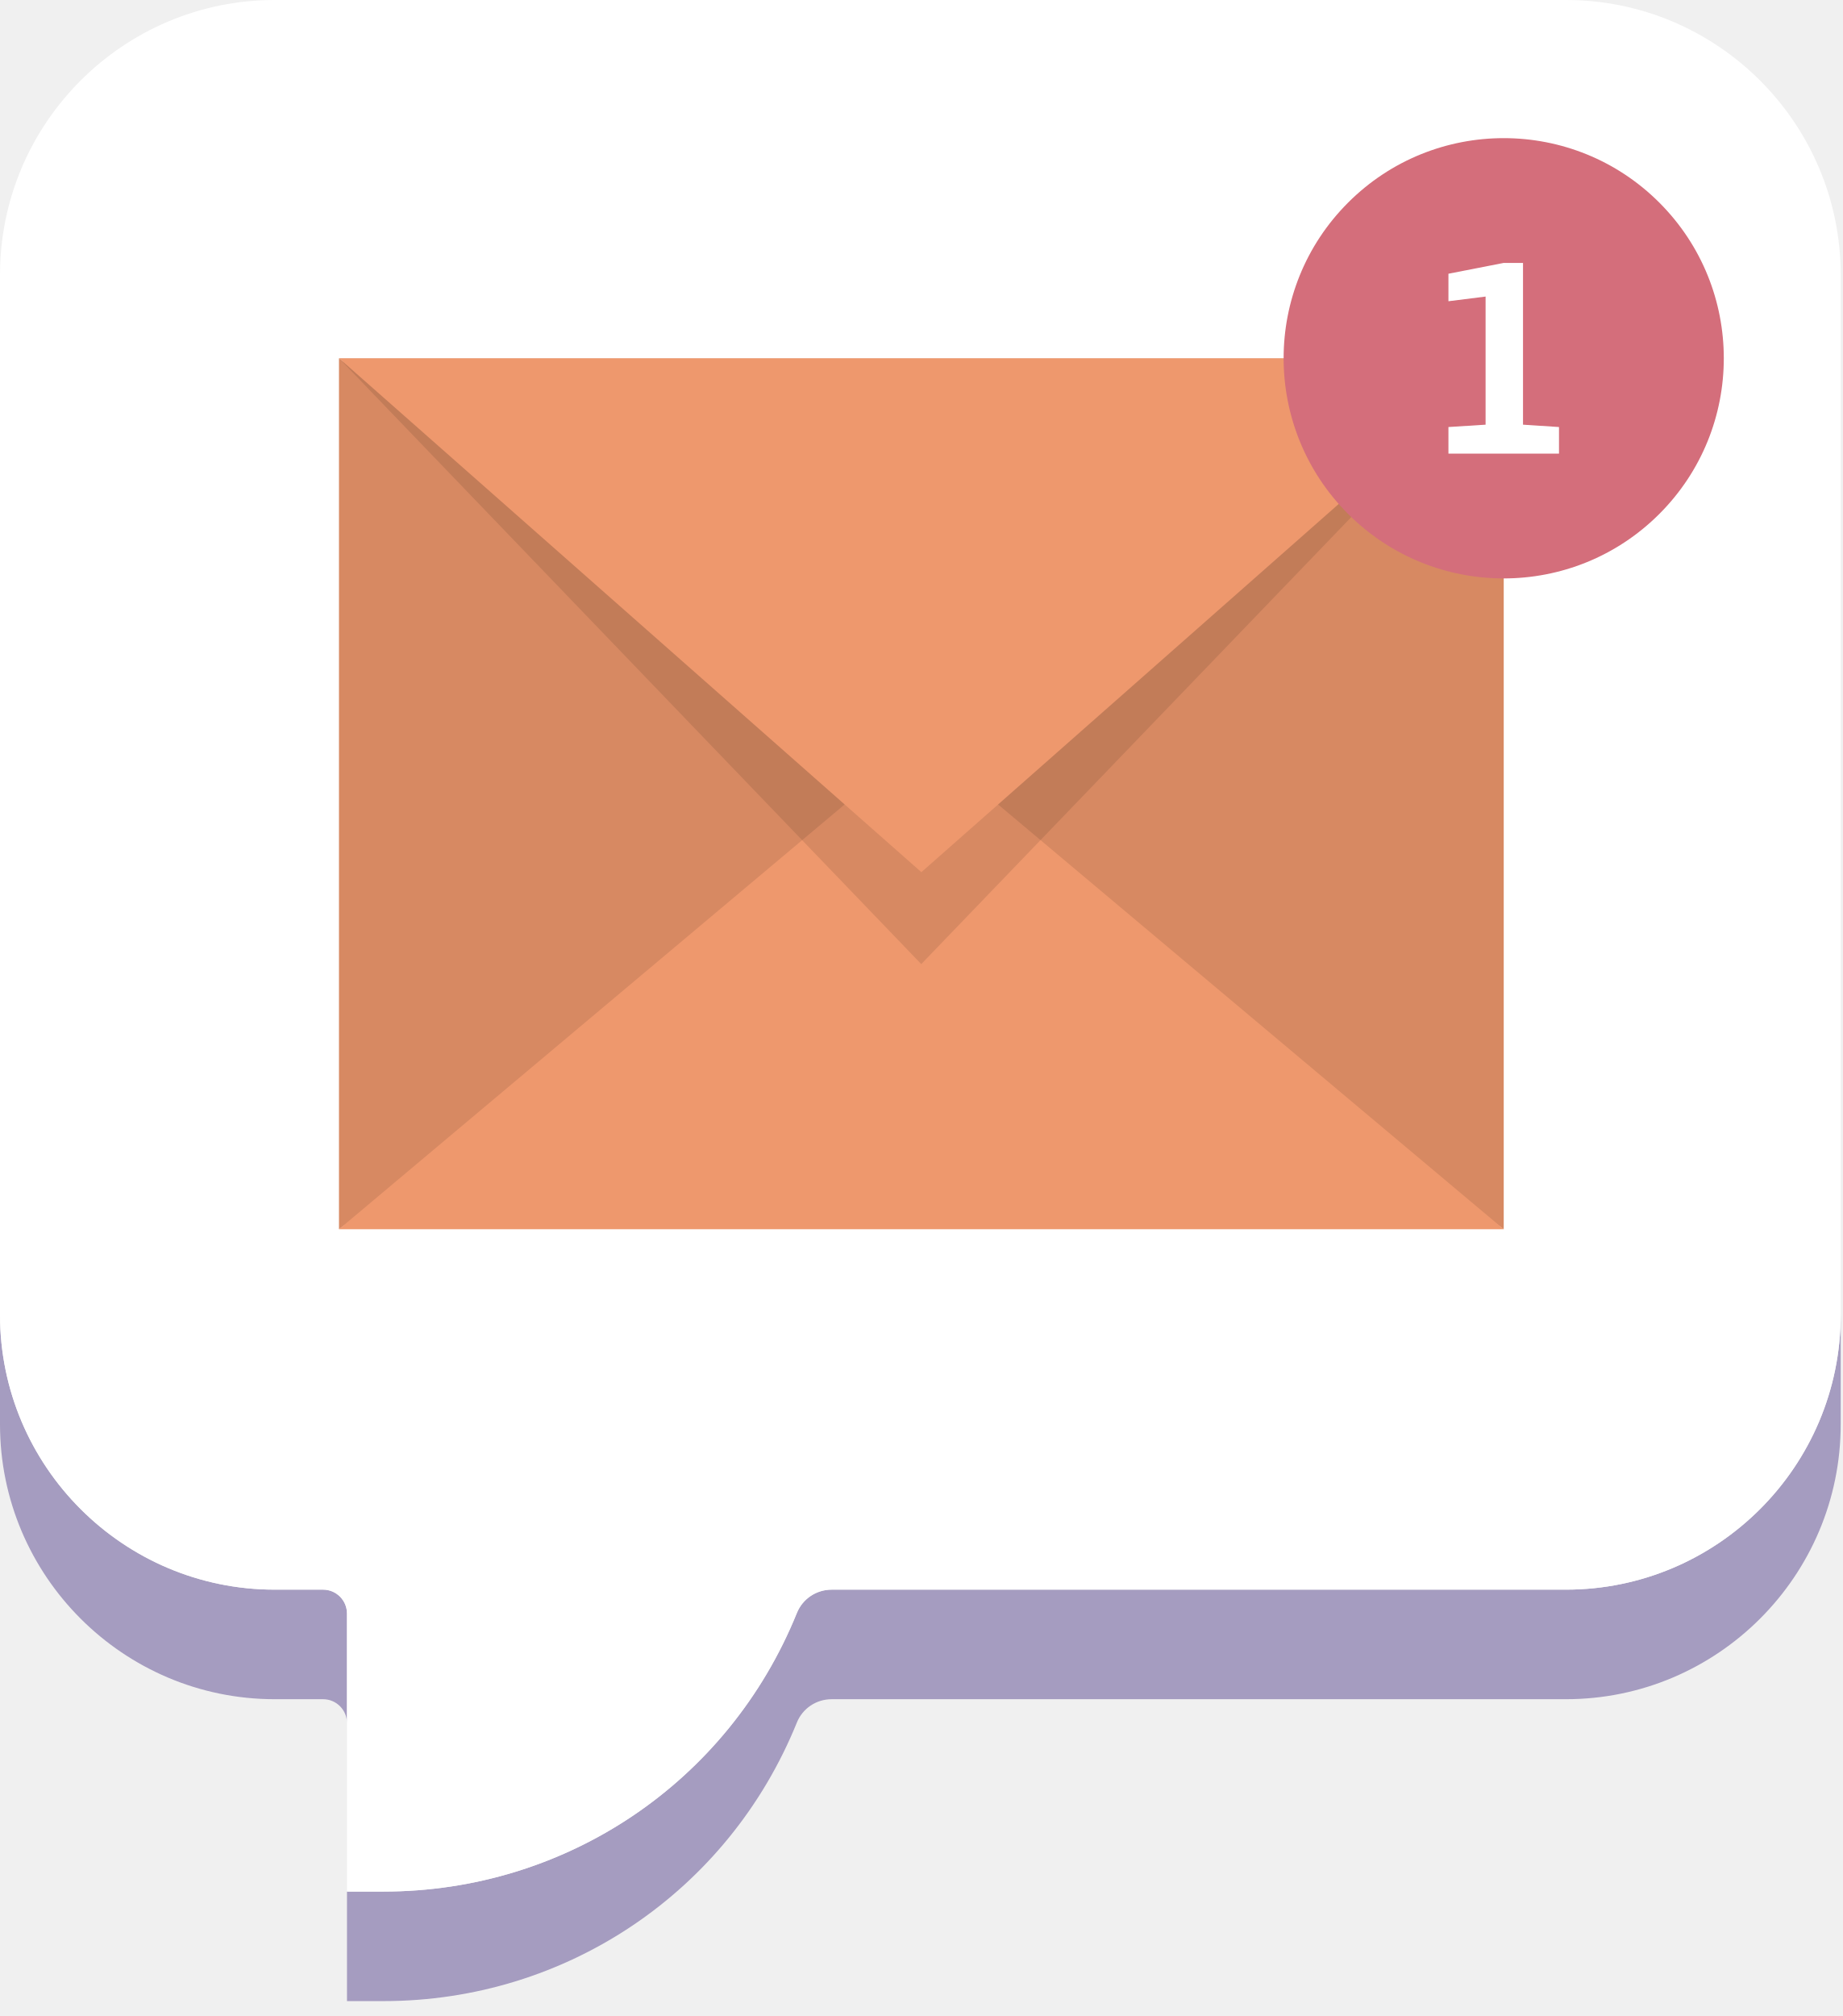
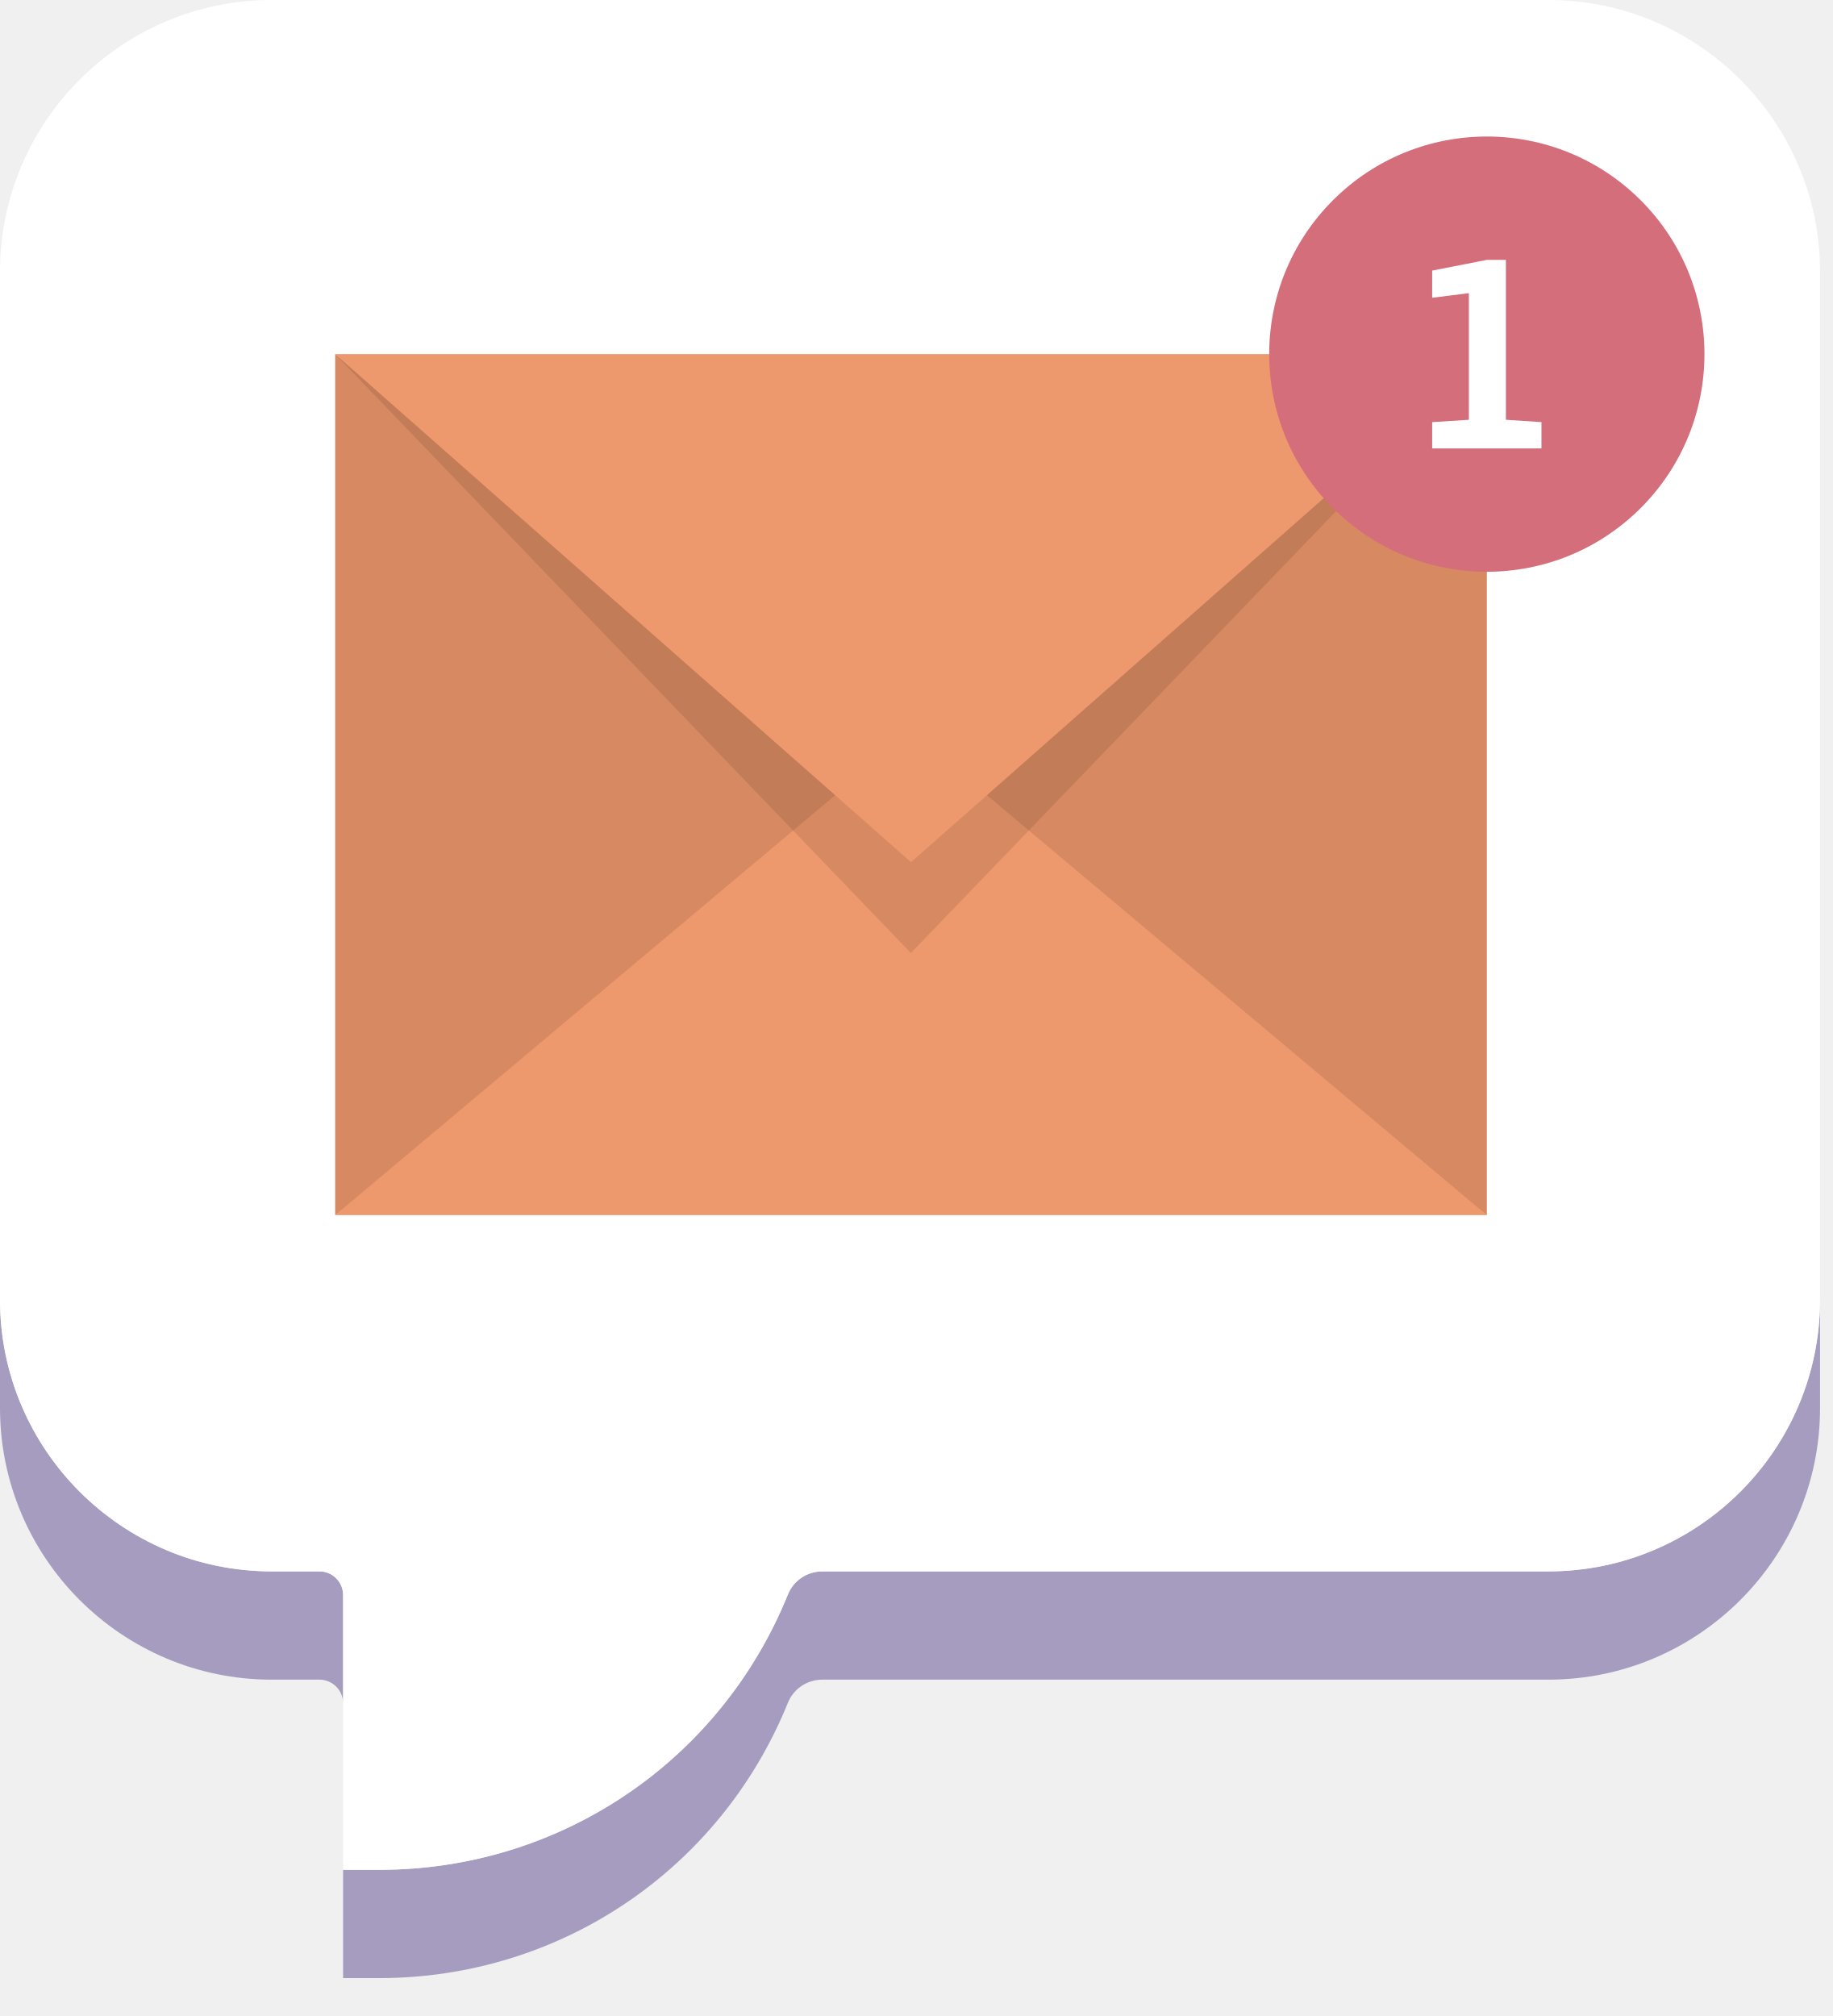
- <svg xmlns="http://www.w3.org/2000/svg" width="117" height="128" viewBox="0 0 117 128" fill="none">
-   <path opacity="0.5" d="M24.354 127.054H22.036V109.404C22.036 108.567 21.356 107.886 20.52 107.886H17.449C7.828 107.886 0 100.057 0 90.434V24.406V83.479C0 93.102 7.828 100.93 17.449 100.93H20.52C21.356 100.93 22.036 101.612 22.036 102.448V120.099H24.354C35.946 120.099 46.254 113.159 50.607 102.412C50.971 101.512 51.841 100.93 52.82 100.93H99.448C109.069 100.93 116.897 93.102 116.897 83.479V90.434C116.897 100.057 109.069 107.886 99.448 107.886H52.82C51.841 107.886 50.971 108.468 50.607 109.367C46.254 120.113 35.946 127.054 24.354 127.054Z" fill="#5A488F" />
-   <path d="M116.897 17.451V83.479C116.897 93.102 109.069 100.93 99.448 100.93H52.82C51.841 100.93 50.971 101.512 50.607 102.413C46.254 113.159 35.946 120.1 24.354 120.1H22.036V102.448C22.036 101.612 21.356 100.93 20.52 100.93H17.449C7.828 100.93 0 93.102 0 83.479V17.451C0 7.828 7.828 0 17.449 0H99.448C109.069 0 116.897 7.828 116.897 17.451Z" fill="white" />
-   <path d="M21.528 78.047V22.748L40.02 36.573L58.513 50.398L40.02 64.222L21.528 78.047Z" fill="#EE986D" />
-   <path d="M21.528 78.047V22.748L40.02 36.573L58.513 50.398L40.02 64.222L21.528 78.047Z" fill="black" fill-opacity="0.1" />
-   <path d="M95.496 22.748V78.047L77.004 64.222L63.176 53.885L61.566 52.68L58.512 50.397L60.662 48.791L77.004 36.572L82.44 32.509L95.496 22.748Z" fill="#EE986D" />
-   <path d="M95.496 22.748V78.047L77.004 64.222L63.176 53.885L61.566 52.68L58.512 50.397L60.662 48.791L77.004 36.572L82.44 32.509L95.496 22.748Z" fill="black" fill-opacity="0.1" />
-   <path d="M95.497 78.047H21.528L40.02 62.516L58.513 46.984L77.004 62.516L95.497 78.047Z" fill="#EE986D" />
-   <path d="M60.663 48.79L58.512 46.984L56.362 48.79L40.02 36.573L21.529 22.748H95.497L82.44 32.509L77.004 36.572L60.662 48.791" fill="#E5E5E5" />
-   <path d="M95.497 22.748L83.274 33.531L77.004 39.062L63.385 51.077L61.566 52.68L58.512 55.375L55.459 52.68L53.64 51.077L40.021 39.062L21.529 22.748H95.497Z" fill="#EE986D" />
-   <path d="M58.506 61.212L21.529 22.745L58.514 55.376L95.522 22.743L58.506 61.212Z" fill="black" fill-opacity="0.1" />
-   <path d="M105.379 12.865C99.921 7.406 91.071 7.406 85.613 12.865C80.154 18.323 80.154 27.173 85.613 32.631C91.071 38.09 99.921 38.09 105.379 32.631C110.838 27.173 110.838 18.323 105.379 12.865Z" fill="#D46E7B" />
-   <path d="M91.986 28.803V27.113L94.345 26.964V18.829L91.986 19.126V17.38L95.497 16.693H96.722V26.964L99.007 27.113V28.803H91.986Z" fill="white" />
+ <svg xmlns="http://www.w3.org/2000/svg" width="40" height="44" viewBox="0 0 40 44" fill="none">
+   <path opacity="0.5" d="M8.275 43.173H7.488V37.175C7.488 36.891 7.257 36.659 6.973 36.659H5.929C2.66 36.659 0 33.999 0 30.729V8.293V28.366C0 31.636 2.66 34.296 5.929 34.296H6.973C7.257 34.296 7.488 34.527 7.488 34.812V40.81H8.275C12.214 40.81 15.717 38.451 17.196 34.8C17.32 34.494 17.616 34.296 17.948 34.296H33.793C37.062 34.296 39.722 31.636 39.722 28.366V30.729C39.722 33.999 37.062 36.659 33.793 36.659H17.948C17.616 36.659 17.32 36.857 17.196 37.163C15.717 40.814 12.214 43.173 8.275 43.173Z" fill="#5A488F" />
+   <path d="M39.722 5.93V28.366C39.722 31.636 37.062 34.296 33.793 34.296H17.948C17.616 34.296 17.32 34.494 17.196 34.8C15.717 38.452 12.214 40.81 8.275 40.81H7.488V34.812C7.488 34.528 7.257 34.296 6.973 34.296H5.929C2.66 34.296 0 31.636 0 28.366V5.93C0 2.66 2.66 0 5.929 0H33.793C37.062 0 39.722 2.66 39.722 5.93Z" fill="white" />
+   <path d="M7.315 26.521V7.73L13.599 12.428L19.883 17.125L13.599 21.823L7.315 26.521Z" fill="#EE986D" />
+   <path d="M7.315 26.521V7.73L13.599 12.428L19.883 17.125L13.599 21.823L7.315 26.521Z" fill="black" fill-opacity="0.1" />
+   <path d="M32.45 7.73V26.521L26.166 21.823L21.468 18.31L20.92 17.901L19.883 17.125L20.613 16.579L26.166 12.427L28.014 11.047L32.45 7.73Z" fill="#EE986D" />
+   <path d="M32.45 7.73V26.521L26.166 21.823L21.468 18.31L20.92 17.901L19.883 17.125L20.613 16.579L26.166 12.427L28.014 11.047L32.45 7.73Z" fill="black" fill-opacity="0.1" />
+   <path d="M32.45 26.521H7.315L13.599 21.243L19.883 15.965L26.166 21.243L32.45 26.521Z" fill="#EE986D" />
+   <path d="M20.613 16.579L19.883 15.965L19.152 16.579L13.599 12.428L7.315 7.73H32.45L28.013 11.047L26.166 12.427L20.613 16.579" fill="#E5E5E5" />
+   <path d="M32.45 7.73L28.297 11.394L26.166 13.274L21.538 17.356L20.92 17.901L19.883 18.817L18.845 17.901L18.227 17.356L13.599 13.274L7.315 7.73H32.45Z" fill="#EE986D" />
+   <path d="M19.88 20.8L7.315 7.729L19.883 18.817L32.458 7.729L19.88 20.8Z" fill="black" fill-opacity="0.1" />
+   <path d="M35.808 4.371C33.953 2.516 30.946 2.516 29.091 4.371C27.236 6.226 27.236 9.233 29.091 11.088C30.946 12.943 33.953 12.943 35.808 11.088C37.663 9.233 37.663 6.226 35.808 4.371Z" fill="#D46E7B" />
+   <path d="M31.257 9.787V9.213L32.058 9.162V6.398L31.257 6.499V5.906L32.45 5.672H32.866V9.162L33.642 9.213V9.787H31.257Z" fill="white" />
</svg>
